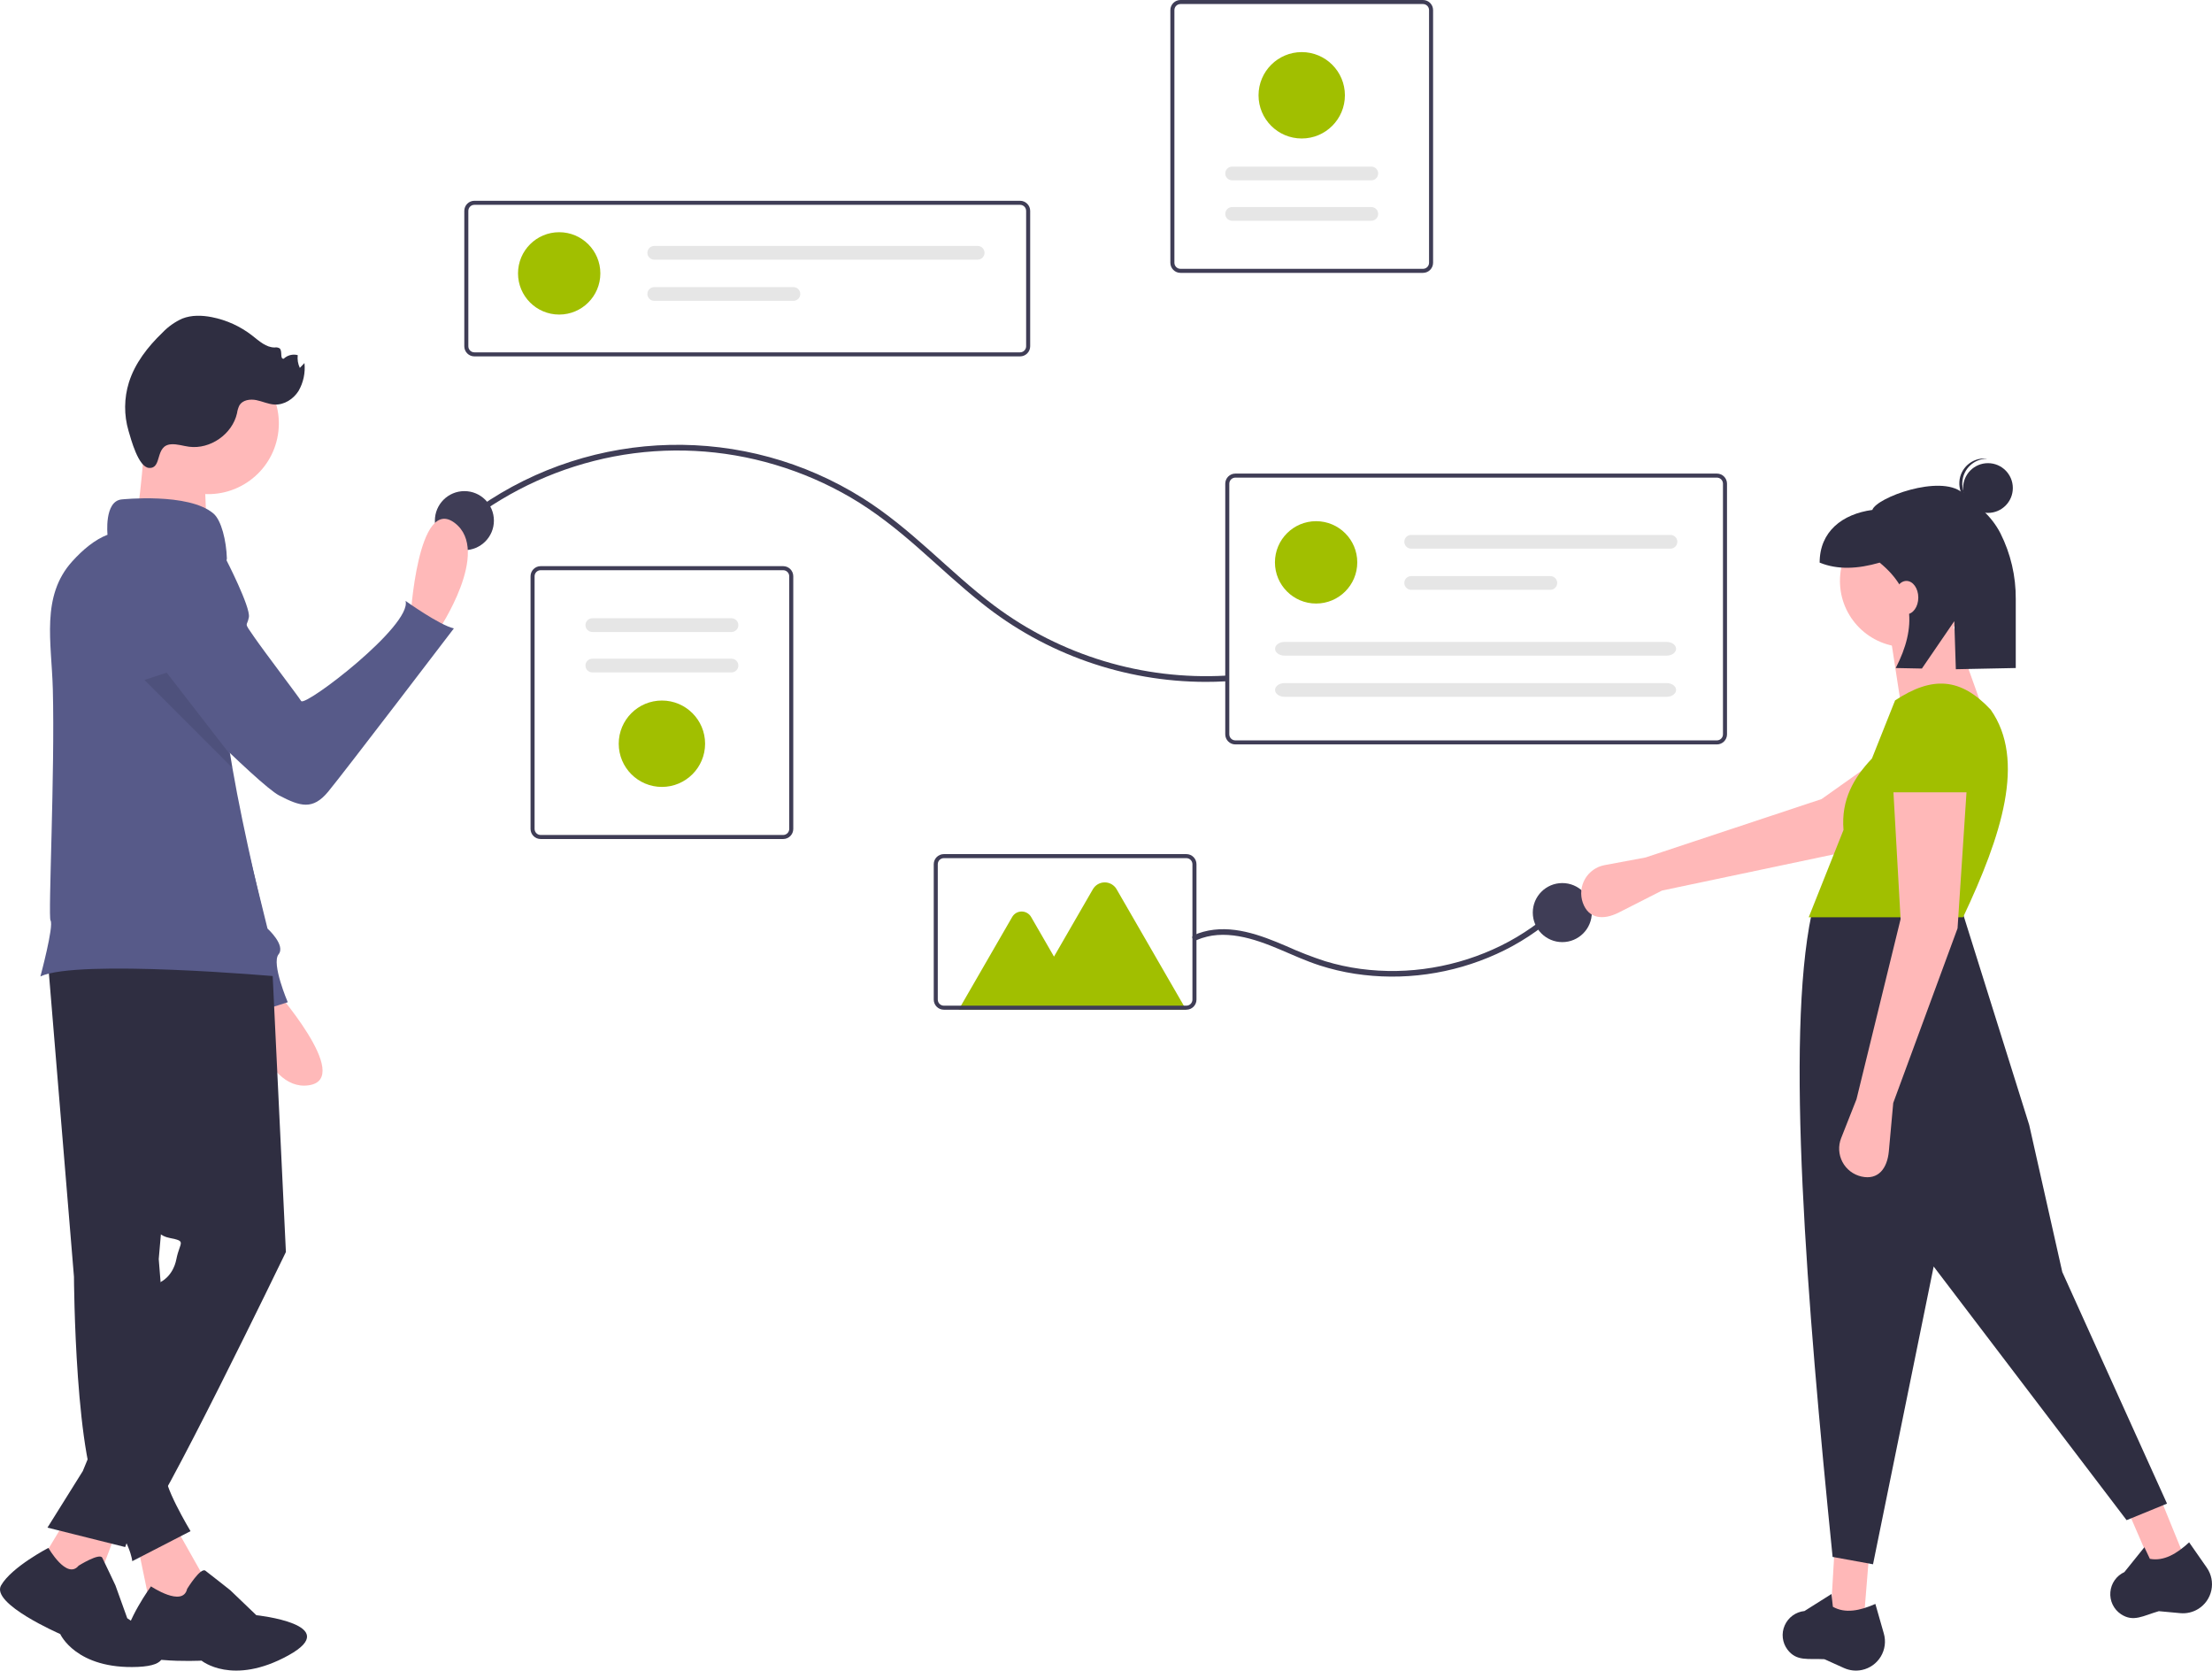
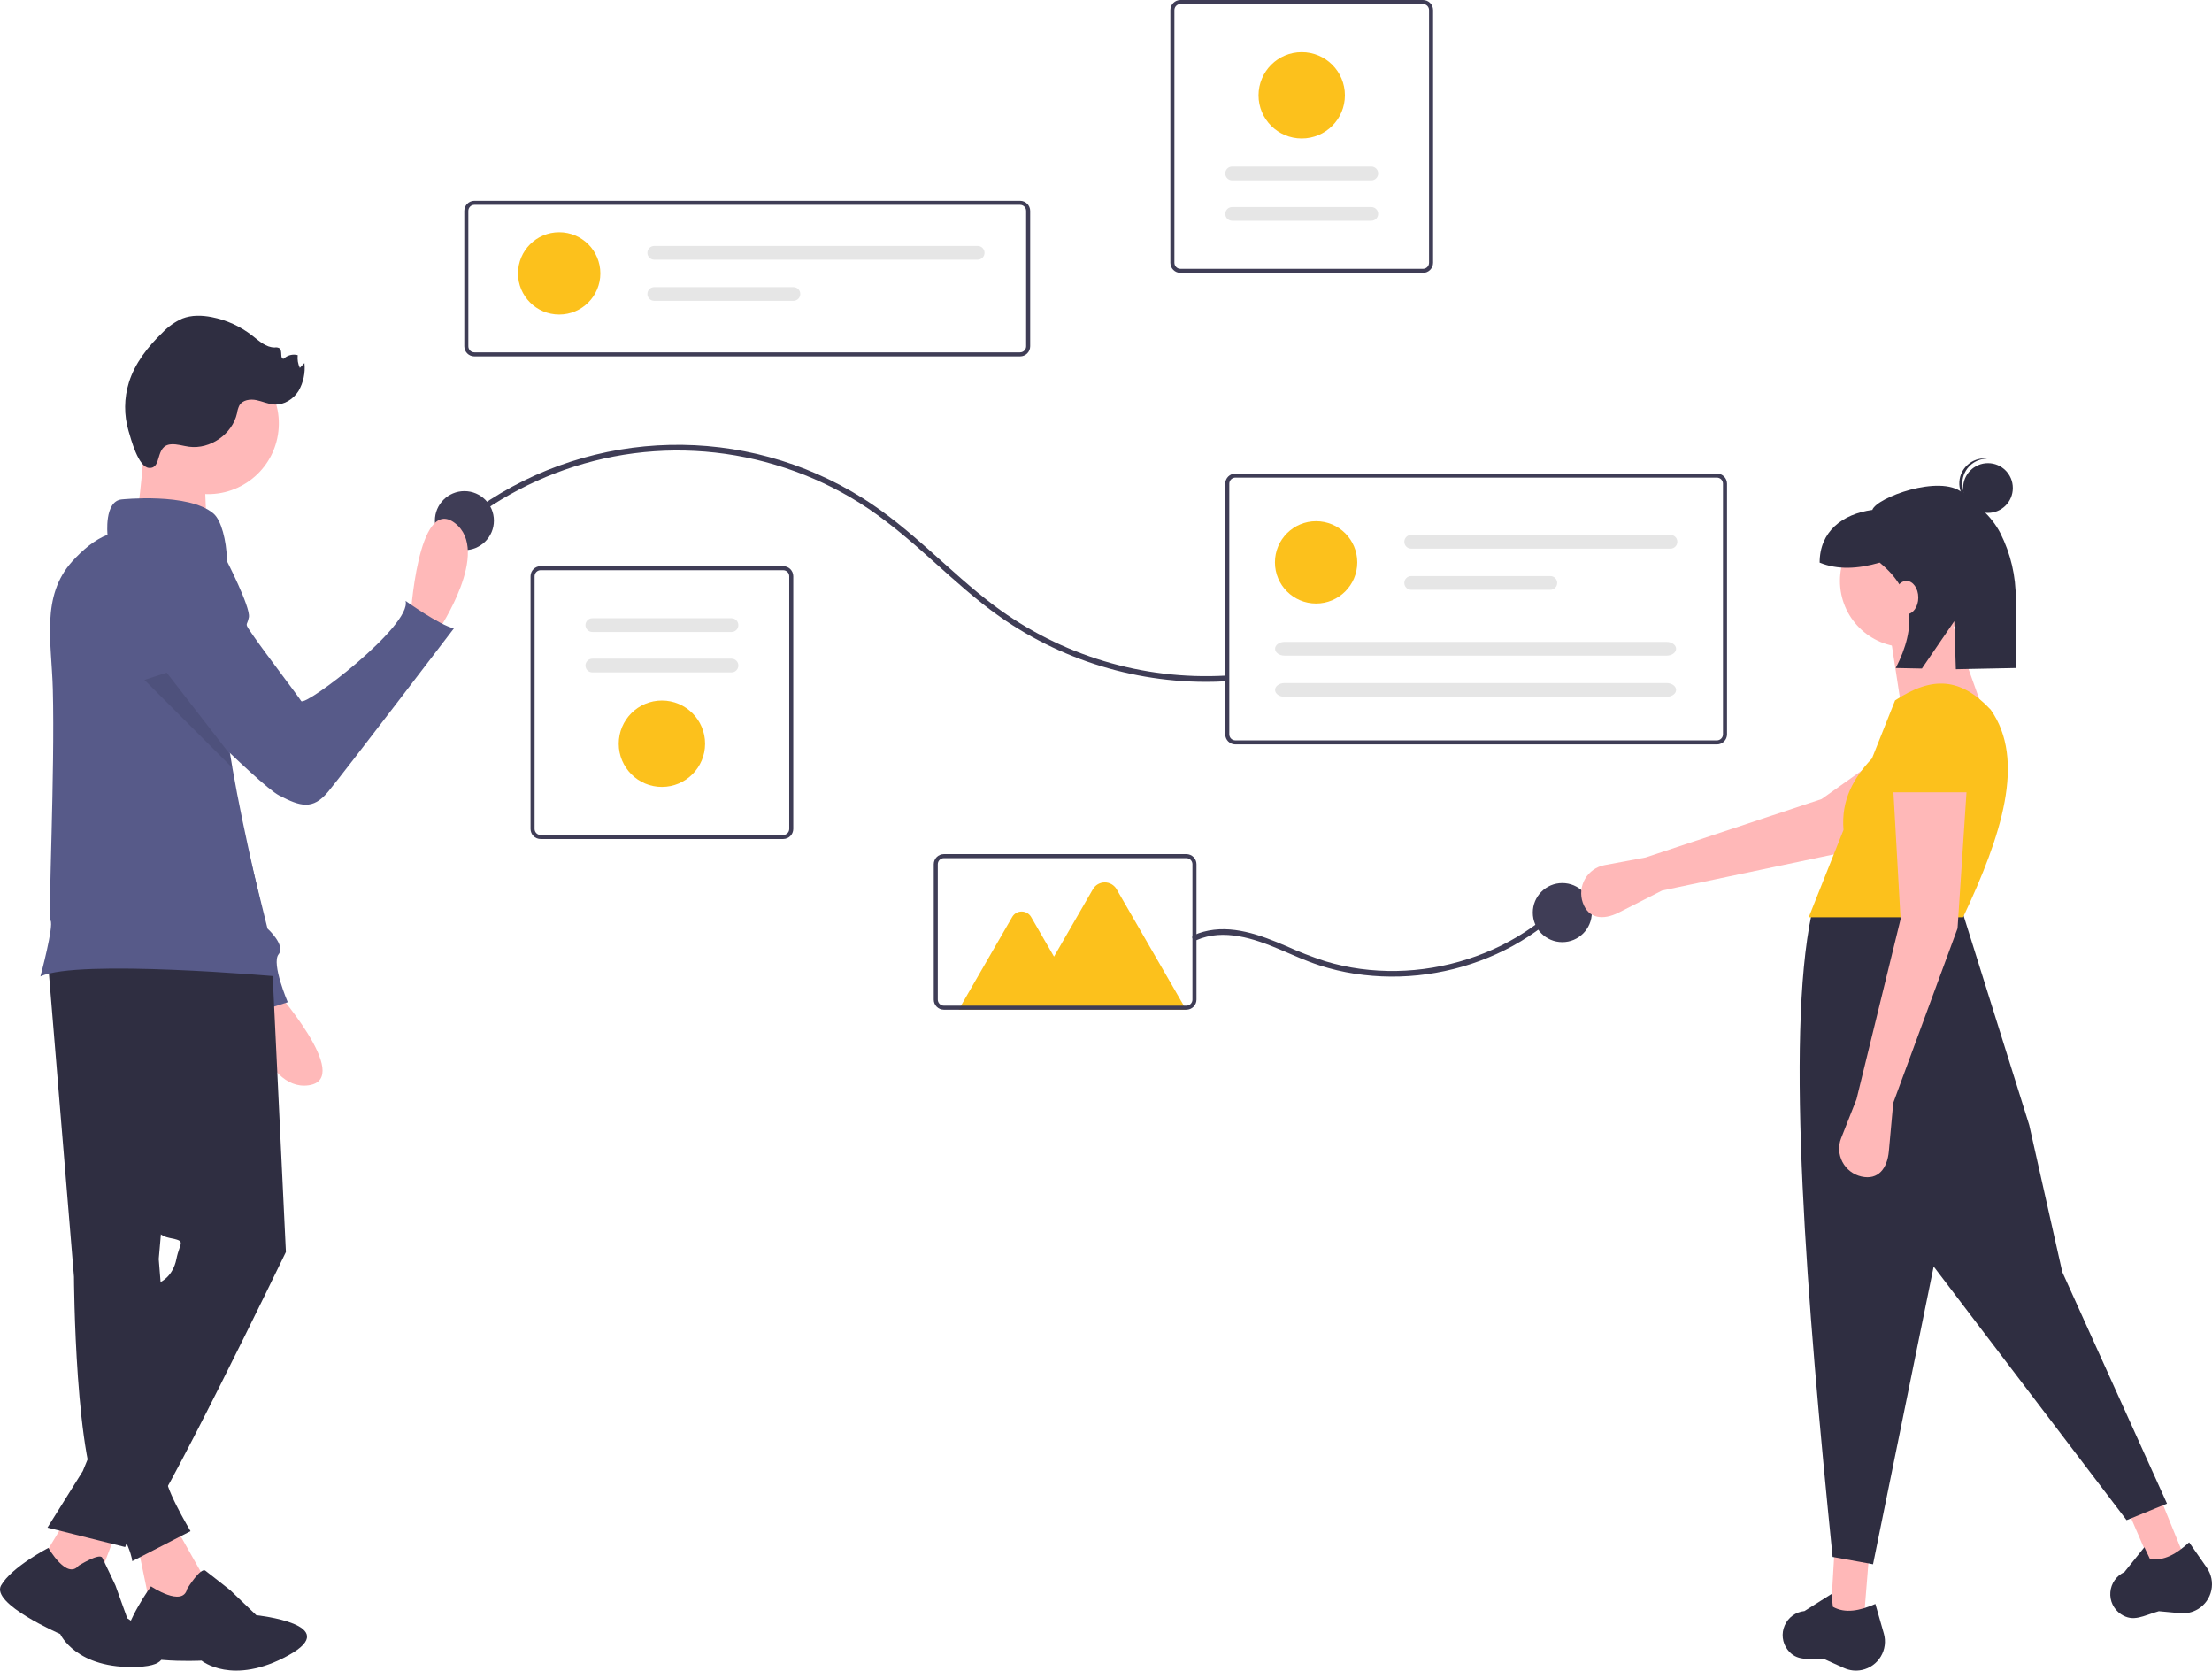
<svg xmlns="http://www.w3.org/2000/svg" id="bab7d7d3-5265-4add-b9d0-a4ec8bbdc3a5" data-name="Layer 1" width="965.825" height="729.214" viewBox="0 0 965.825 729.214">
  <path d="M562.481,240.958H324.224a4.417,4.417,0,0,1-4.412-4.412V177.444a4.417,4.417,0,0,1,4.412-4.412H562.481a4.417,4.417,0,0,1,4.412,4.412v59.101A4.417,4.417,0,0,1,562.481,240.958ZM324.224,174.797a2.65,2.65,0,0,0-2.647,2.647v59.101a2.65,2.65,0,0,0,2.647,2.647H562.481a2.65,2.65,0,0,0,2.647-2.647V177.444a2.65,2.65,0,0,0-2.647-2.647Z" transform="translate(-117.0873 -85.39315)" fill="#3f3d56" />
-   <circle cx="244.157" cy="119.334" r="17.973" fill="#a1bf00" />
+   <circle cx="244.157" cy="119.334" r="17.973" fill="#fcc11c" />
  <path d="M402.753,192.745a2.995,2.995,0,0,0,0,5.991H543.968a2.995,2.995,0,0,0,0-5.991Z" transform="translate(-117.0873 -85.39315)" fill="#e6e6e6" />
  <path d="M402.753,210.718a2.995,2.995,0,1,0,0,5.991H463.518a2.995,2.995,0,1,0,0-5.991Z" transform="translate(-117.0873 -85.39315)" fill="#e6e6e6" />
  <path d="M459.044,451.627H353.152a4.417,4.417,0,0,1-4.412-4.412V336.933a4.417,4.417,0,0,1,4.412-4.412H459.044a4.417,4.417,0,0,1,4.412,4.412V447.215A4.417,4.417,0,0,1,459.044,451.627ZM353.152,334.285a2.65,2.65,0,0,0-2.647,2.647V447.215a2.65,2.65,0,0,0,2.647,2.647H459.044a2.65,2.65,0,0,0,2.647-2.647V336.933a2.65,2.65,0,0,0-2.647-2.647Z" transform="translate(-117.0873 -85.39315)" fill="#3f3d56" />
  <path d="M375.715,355.263a2.995,2.995,0,0,0,0,5.991h60.765a2.995,2.995,0,0,0,0-5.991Z" transform="translate(-117.0873 -85.39315)" fill="#e6e6e6" />
  <path d="M375.715,372.911a2.995,2.995,0,1,0,0,5.991h60.765a2.995,2.995,0,1,0,0-5.991Z" transform="translate(-117.0873 -85.39315)" fill="#e6e6e6" />
-   <path d="M406.098,428.885A18.855,18.855,0,1,1,424.953,410.03,18.876,18.876,0,0,1,406.098,428.885Z" transform="translate(-117.0873 -85.39315)" fill="#a1bf00" />
+   <path d="M406.098,428.885A18.855,18.855,0,1,1,424.953,410.03,18.876,18.876,0,0,1,406.098,428.885Z" transform="translate(-117.0873 -85.39315)" fill="#fcc11c" />
  <path d="M632.513,85.393H738.405a4.417,4.417,0,0,1,4.412,4.412V200.088a4.417,4.417,0,0,1-4.412,4.412H632.513a4.417,4.417,0,0,1-4.412-4.412V89.805A4.417,4.417,0,0,1,632.513,85.393ZM738.405,202.735a2.65,2.65,0,0,0,2.647-2.647V89.805a2.65,2.65,0,0,0-2.647-2.647H632.513a2.65,2.65,0,0,0-2.647,2.647V200.088a2.65,2.65,0,0,0,2.647,2.647Z" transform="translate(-117.0873 -85.39315)" fill="#3f3d56" />
  <path d="M715.842,181.758a2.995,2.995,0,1,0,0-5.991H655.077a2.995,2.995,0,1,0,0,5.991Z" transform="translate(-117.0873 -85.39315)" fill="#e6e6e6" />
  <path d="M715.842,164.109a2.995,2.995,0,1,0,0-5.991H655.077a2.995,2.995,0,1,0,0,5.991Z" transform="translate(-117.0873 -85.39315)" fill="#e6e6e6" />
-   <path d="M685.459,108.135a18.855,18.855,0,1,1-18.855,18.855A18.876,18.876,0,0,1,685.459,108.135Z" transform="translate(-117.0873 -85.39315)" fill="#a1bf00" />
+   <path d="M685.459,108.135a18.855,18.855,0,1,1-18.855,18.855A18.876,18.876,0,0,1,685.459,108.135Z" transform="translate(-117.0873 -85.39315)" fill="#fcc11c" />
  <path d="M321.172,313.551a150.953,150.953,0,0,1,63.905-28.889,148.77,148.77,0,0,1,70.528,3.624,150.459,150.459,0,0,1,32.912,14.261c10.559,6.173,20.1,13.771,29.28,21.816,9.299,8.15,18.293,16.663,28.001,24.336a156.871,156.871,0,0,0,97.604,34.335q4.397.007,8.787-.242c1.587-.087,1.597-2.567,0-2.48a154.343,154.343,0,0,1-100.896-30.488c-10.062-7.524-19.249-16.126-28.628-24.463-9.093-8.082-18.43-15.944-28.746-22.437a151.858,151.858,0,0,0-167.662,3.822c-2.328,1.619-4.602,3.31-6.839,5.052-1.258.979.508,2.722,1.753,1.753Z" transform="translate(-117.0873 -85.39315)" fill="#3f3d56" />
  <circle cx="202.769" cy="227.257" r="12.886" fill="#3f3d56" />
  <circle cx="682.146" cy="398.345" r="12.886" fill="#3f3d56" />
  <path d="M866.739,410.334H656.482a4.417,4.417,0,0,1-4.412-4.412v-109.4A4.417,4.417,0,0,1,656.482,292.11h210.257a4.417,4.417,0,0,1,4.412,4.412v109.4A4.417,4.417,0,0,1,866.739,410.334ZM656.482,293.875a2.65,2.65,0,0,0-2.647,2.647v109.4a2.65,2.65,0,0,0,2.647,2.647h210.257a2.65,2.65,0,0,0,2.647-2.647v-109.4a2.65,2.65,0,0,0-2.647-2.647Z" transform="translate(-117.0873 -85.39315)" fill="#3f3d56" />
-   <circle cx="574.65" cy="245.471" r="17.973" fill="#a1bf00" />
+   <circle cx="574.65" cy="245.471" r="17.973" fill="#fcc11c" />
  <path d="M733.246,318.883a2.995,2.995,0,1,0,0,5.991H846.461a2.995,2.995,0,1,0,0-5.991Z" transform="translate(-117.0873 -85.39315)" fill="#e6e6e6" />
  <path d="M733.246,336.856a2.995,2.995,0,1,0,0,5.991h60.765a2.995,2.995,0,1,0,0-5.991Z" transform="translate(-117.0873 -85.39315)" fill="#e6e6e6" />
  <path d="M677.952,365.589c-2.279,0-4.133,1.344-4.133,2.995s1.854,2.995,4.133,2.995H844.785c2.279,0,4.133-1.344,4.133-2.995s-1.854-2.995-4.133-2.995Z" transform="translate(-117.0873 -85.39315)" fill="#e6e6e6" />
  <path d="M677.952,383.562c-2.279,0-4.133,1.344-4.133,2.995s1.854,2.995,4.133,2.995H844.785c2.279,0,4.133-1.344,4.133-2.995s-1.854-2.995-4.133-2.995Z" transform="translate(-117.0873 -85.39315)" fill="#e6e6e6" />
  <path d="M639.58,495.734c11.862-5.146,25.105-.66,36.286,4.083,5.758,2.443,11.455,5.05,17.414,6.979a99.26,99.26,0,0,0,15.353,3.638,108.498,108.498,0,0,0,31.539.193,110.124,110.124,0,0,0,30.437-8.85,102.921,102.921,0,0,0,26.342-17.223q1.497-1.352,2.936-2.767c1.142-1.119-.612-2.871-1.753-1.753a99.998,99.998,0,0,1-25.698,18.141,107.649,107.649,0,0,1-29.857,9.592,105.438,105.438,0,0,1-31.462.543,99.05,99.05,0,0,1-15.405-3.349,162.963,162.963,0,0,1-17.002-6.603c-11.285-4.846-23.823-9.592-36.223-6.25a30.212,30.212,0,0,0-4.16,1.485c-1.46.633-.199,2.77,1.251,2.141Z" transform="translate(-117.0873 -85.39315)" fill="#3f3d56" />
-   <path d="M634.998,526.146H535.661l23.377-40.491a4.774,4.774,0,0,1,8.268,0l9.986,17.297L594.274,473.541a5.977,5.977,0,0,1,10.352,0Z" transform="translate(-117.0873 -85.39315)" fill="#a1bf00" />
+   <path d="M634.998,526.146H535.661l23.377-40.491a4.774,4.774,0,0,1,8.268,0l9.986,17.297L594.274,473.541a5.977,5.977,0,0,1,10.352,0Z" transform="translate(-117.0873 -85.39315)" fill="#fcc11c" />
  <path d="M635.091,526.135H529.199a4.417,4.417,0,0,1-4.412-4.412V462.621a4.417,4.417,0,0,1,4.412-4.412H635.091a4.417,4.417,0,0,1,4.412,4.412v59.101A4.417,4.417,0,0,1,635.091,526.135ZM529.199,459.974a2.65,2.65,0,0,0-2.647,2.647v59.101a2.65,2.65,0,0,0,2.647,2.647H635.091a2.65,2.65,0,0,0,2.647-2.647V462.621a2.65,2.65,0,0,0-2.647-2.647Z" transform="translate(-117.0873 -85.39315)" fill="#3f3d56" />
  <path d="M842.785,474.12l-18.875,9.585c-6.737,3.421-13.239,2.836-15.728-4.297v0A12.481,12.481,0,0,1,817.675,463.025l17.939-3.349,76.829-25.49,46.54-33.001,17.061,27.181L922.268,457.384Z" transform="translate(-117.0873 -85.39315)" fill="#ffb8b8" />
  <polygon points="813.808 706.872 799.366 704.465 800.971 677.187 816.215 677.187 813.808 706.872" fill="#ffb8b8" />
  <polygon points="953.968 680.229 939.992 684.589 929.131 659.516 942.738 652.646 953.968 680.229" fill="#ffb8b8" />
  <path d="M1063.272,741.721l-17.65,7.221L961.382,638.225,934.906,768.196l-17.65-3.209C905.934,652.935,896.701,538.643,908.03,484.587l65.386-2.808,29.685,94.67,14.441,64.183Z" transform="translate(-117.0873 -85.39315)" fill="#2f2e41" />
  <path d="M930.1,814.326h0a12.672,12.672,0,0,1-7.855-.835l-8.579-3.86c-7.193-.369-12.091,1.063-16.096-4.163a10.496,10.496,0,0,1-1.225-10.582h0a10.569,10.569,0,0,1,8.631-6.28l11.783-7.425.618,5.566c5.385,3.051,11.779,1.733,18.554-1.237l3.698,12.944A12.672,12.672,0,0,1,930.1,814.326Z" transform="translate(-117.0873 -85.39315)" fill="#2f2e41" />
  <path d="M1076.774,787.774h0a12.672,12.672,0,0,1-7.701,1.761l-9.367-.865c-6.923,1.987-11.091,4.932-16.576,1.29a10.496,10.496,0,0,1-4.595-9.61h0a10.569,10.569,0,0,1,6.124-8.743l8.733-10.849,2.392,5.064c6.084,1.137,11.704-2.186,17.147-7.195l7.701,11.041A12.672,12.672,0,0,1,1076.774,787.774Z" transform="translate(-117.0873 -85.39315)" fill="#2f2e41" />
  <circle cx="832.26" cy="253.579" r="28.882" fill="#ffb8b8" />
  <polygon points="867.561 314.553 829.853 306.53 825.04 275.241 851.515 269.625 867.561 314.553" fill="#ffb8b8" />
-   <path d="M974.218,485.791H906.826L922.017,447.653c-1.104-13.123,4.458-22.775,12.418-31.178l10.099-25.355c16.317-10.739,28.619-9.937,41.719,4.011C1001.784,417.123,991.034,450.18,974.218,485.791Z" transform="translate(-117.0873 -85.39315)" fill="#a1bf00" />
+   <path d="M974.218,485.791H906.826L922.017,447.653c-1.104-13.123,4.458-22.775,12.418-31.178l10.099-25.355c16.317-10.739,28.619-9.937,41.719,4.011C1001.784,417.123,991.034,450.18,974.218,485.791Z" transform="translate(-117.0873 -85.39315)" fill="#fcc11c" />
  <path d="M943.732,566.822l-1.917,21.082c-.684,7.525-4.636,12.721-12.001,11.037h0a12.481,12.481,0,0,1-8.828-16.75l6.7-16.974L946.941,486.593l-3.209-56.962h32.092l-4.011,60.974Z" transform="translate(-117.0873 -85.39315)" fill="#ffb8b8" />
-   <path d="M978.23,431.235H941.325l2.587-24.075a16.701,16.701,0,0,1,15.853-15.999h0a16.701,16.701,0,0,1,17.522,16.026Z" transform="translate(-117.0873 -85.39315)" fill="#a1bf00" />
+   <path d="M978.23,431.235H941.325l2.587-24.075a16.701,16.701,0,0,1,15.853-15.999h0a16.701,16.701,0,0,1,17.522,16.026Z" transform="translate(-117.0873 -85.39315)" fill="#fcc11c" />
  <circle cx="868.006" cy="213.025" r="10.856" fill="#2f2e41" />
  <path d="M973.907,295.761a10.848,10.848,0,0,1,10.851-10.147c-.224-.028-.446-.063-.675-.078a10.856,10.856,0,0,0-1.393,21.667c.229.015.453.009.679.009A10.848,10.848,0,0,1,973.907,295.761Z" transform="translate(-117.0873 -85.39315)" fill="#2f2e41" />
  <path d="M973.846,300.396c-9.682-8.032-37.452,2.176-39.244,7.576-13.093,1.784-23.005,9.423-23.005,23.005v0c7.784,3.189,16.637,2.796,26.207,0,15.255,12.432,16.301,28.06,7.023,46.011l11.414.228,14.148-20.678.677,20.974,26.163-.525V346.932a62.841,62.841,0,0,0-6.71-28.79C986.441,310.221,980.114,305.596,973.846,300.396Z" transform="translate(-117.0873 -85.39315)" fill="#2f2e41" />
  <ellipse cx="832.396" cy="260.84" rx="5.191" ry="7.268" fill="#ffb8b8" />
  <path d="M296.282,355.456s3.125-54.09,19.348-41.8-7.085,46.816-7.085,46.816Z" transform="translate(-117.0873 -85.39315)" fill="#ffb9b9" />
  <path d="M235.923,515.9s36.038,40.457,15.875,43.238-28.094-38.114-28.094-38.114Z" transform="translate(-117.0873 -85.39315)" fill="#ffb9b9" />
  <path d="M188.897,324.395h0A23.734,23.734,0,0,1,206.36,344.045l11.463,81.591,16.07,65.084s8.035,7.232,4.821,11.249,4.018,20.891,4.018,20.891l-20.088,6.428s-2.411-16.874-6.428-17.677c-3.531-.706-43.055-106.289-52.581-131.867-1.314-3.527-2.057-5.533-2.057-5.533S163.185,320.378,188.897,324.395Z" transform="translate(-117.0873 -85.39315)" fill="#575a89" />
  <path d="M192.566,749.885l12.338,21.865c9.555,20.4,1.064,24.105-22.363,13.993l-5.34-25.818Z" transform="translate(-117.0873 -85.39315)" fill="#ffb9b9" />
  <path d="M198.792,778.945s5.857-9.536,7.976-7.94,10.856,8.513,10.856,8.513L229.005,790.419s38.453,4.065,14.019,17.539-37.937,2.302-37.937,2.302-34.222,1.78-33.67-7.768,11.589-24.654,11.589-24.654S196.916,787.164,198.792,778.945Z" transform="translate(-117.0873 -85.39315)" fill="#2f2e41" />
  <path d="M137.815,502.732,149.382,642.695s.386,83.67,12.724,99.864S174.83,766.85,174.83,766.85l25.448-13.11s-13.11-21.844-10.41-25.188a18.638,18.638,0,0,0,3.47-7.2l-6.94-86.369,13.11-150.374Z" transform="translate(-117.0873 -85.39315)" fill="#2f2e41" />
  <path d="M155.551,766.85" transform="translate(-117.0873 -85.39315)" fill="none" stroke="#3f3d56" stroke-miterlimit="10" />
  <polygon points="52.344 664.492 41.548 693.024 17.064 682.788 29.981 661.407 52.344 664.492" fill="#ffb9b9" />
  <path d="M151.421,768.807s9.183-5.739,10.331-3.444,5.739,12.052,5.739,12.052l5.165,14.348s31.566,20.087,4.591,21.235-33.861-14.348-33.861-14.348S112.968,785.451,117.559,777.416s20.661-16.368,20.661-16.368S146.255,775.12,151.421,768.807Z" transform="translate(-117.0873 -85.39315)" fill="#2f2e41" />
  <path d="M235.751,503.117l6.169,128.782s-56.294,116.443-62.463,119.528a15.488,15.488,0,0,0-7.711,9.254l-33.931-8.483,15.423-24.677,33.931-82.513s5.398-2.313,6.94-10.025,4.627-7.711-3.085-9.254-7.711-9.254-7.711-9.254L157.865,499.262Z" transform="translate(-117.0873 -85.39315)" fill="#2f2e41" />
  <circle cx="207.989" cy="270.231" r="30.846" transform="translate(-209.1556 346.8549) rotate(-80.78252)" fill="#ffb9b9" />
  <path d="M180.613,272.159s-2.313,39.329-5.398,43.184,32.388,3.085,32.388,3.085-2.313-33.159,0-36.244S180.613,272.159,180.613,272.159Z" transform="translate(-117.0873 -85.39315)" fill="#ffb9b9" />
  <path d="M238.061,511.601s-87.14-7.71-103.33,0c0,0,5.96-22.11,4.42-24.42-1.12-1.69,1.97-64.67,1-101-.55-20.5-5.28-40.52,8.47-55.74,4.68-5.17,9.9-9.51,15.41-11.63,0,0-1.54-14.65,6.17-15.42,0,0,29.31-3.09,40.1,6.17,3.45,2.94,5.62,11.9,5.85,19.62-5.34,26.26-3.45,55.4,1.45,85.63.3,1.92.63,3.85.96,5.78C223.761,450.571,231.621,481.481,238.061,511.601Z" transform="translate(-117.0873 -85.39315)" fill="#575a89" />
  <path d="M191.875,279.32c2.609-.156,5.156.726,7.746,1.07,9.268,1.23,18.91-5.495,20.956-14.618a11.216,11.216,0,0,1,1.072-3.492c1.426-2.329,4.675-2.773,7.353-2.237s5.216,1.789,7.944,1.932c4.211.221,8.254-2.371,10.498-5.941a20.148,20.148,0,0,0,2.577-12.169l-2.019,2.119a10.254,10.254,0,0,1-.914-5.573,6.467,6.467,0,0,0-6.125,1.567c-1.78.189-.437-3.302-1.759-4.508a3.059,3.059,0,0,0-2.152-.403c-3.787.037-6.85-2.86-9.834-5.192a41.789,41.789,0,0,0-17.65-8.051c-4.276-.834-8.823-.968-12.878.624a27.51,27.51,0,0,0-8.697,6.169c-6.349,6.105-11.971,13.278-14.612,21.68a36.497,36.497,0,0,0-.175,21.163c1.064,3.592,4.272,15.894,8.967,16.18C188.073,290.001,184.531,279.758,191.875,279.32Z" transform="translate(-117.0873 -85.39315)" fill="#2f2e41" />
  <path d="M204.643,328.181l11.051,1.184s10.848,21.046,10.06,25.436-2.503,1.725,2.379,8.748,18.738,25.178,20.453,27.843,48.489-33.022,45.581-43.714c0,0,14.772,10.598,21.101,12.008,0,0-48.203,63.218-54.921,71.308s-12.123,6.429-21.355,1.632-55.933-52.644-55.933-52.644Z" transform="translate(-117.0873 -85.39315)" fill="#575a89" />
  <path d="M218.561,420.591l-38.41-38.41,9.72-3.17,27.73,35.8C217.901,416.731,218.231,418.661,218.561,420.591Z" transform="translate(-117.0873 -85.39315)" opacity="0.1" style="isolation:isolate" />
</svg>
